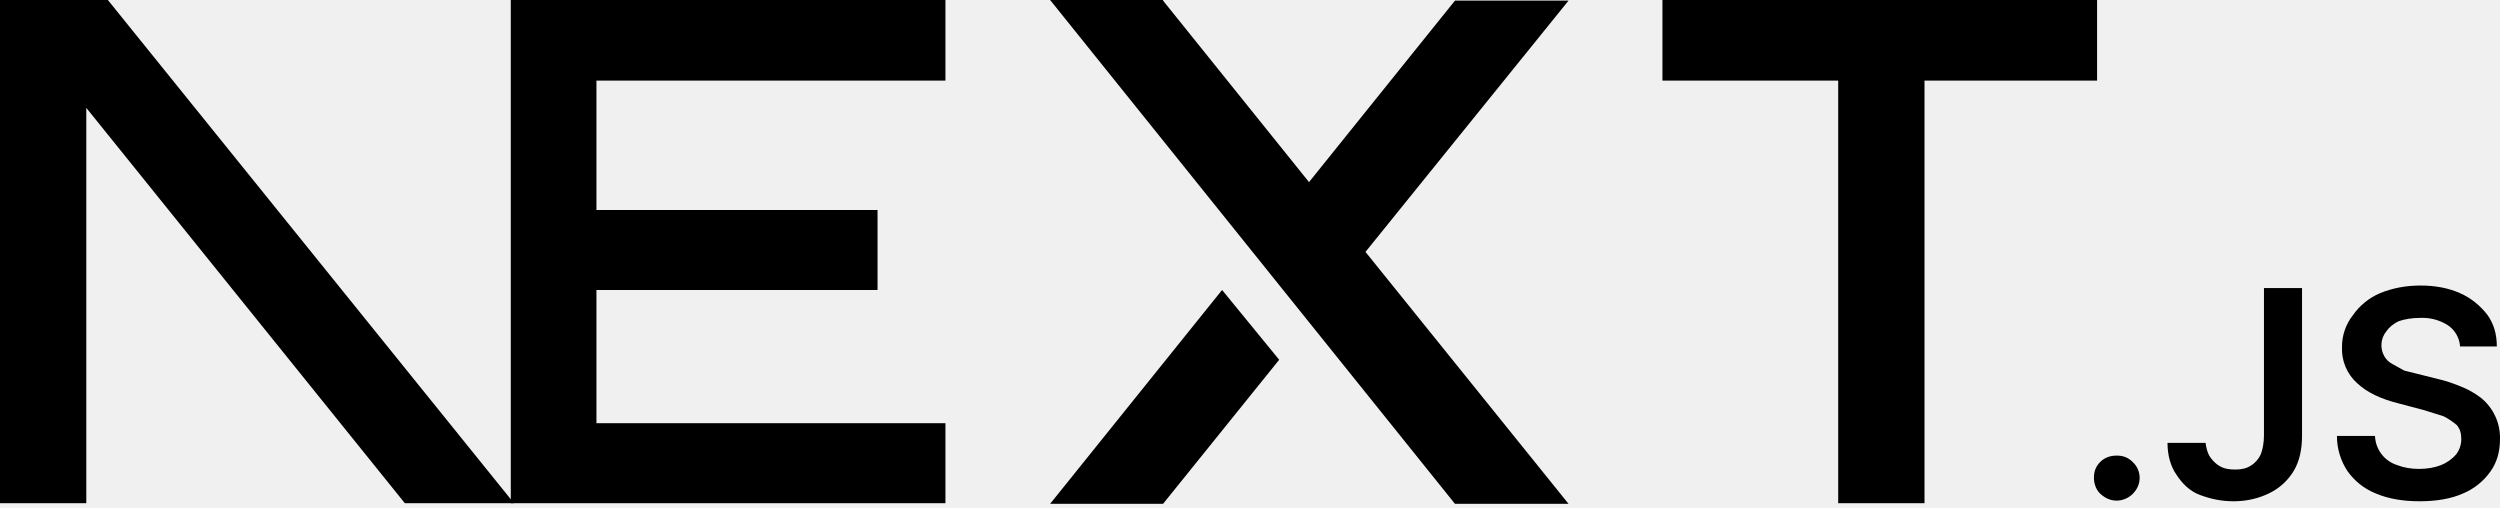
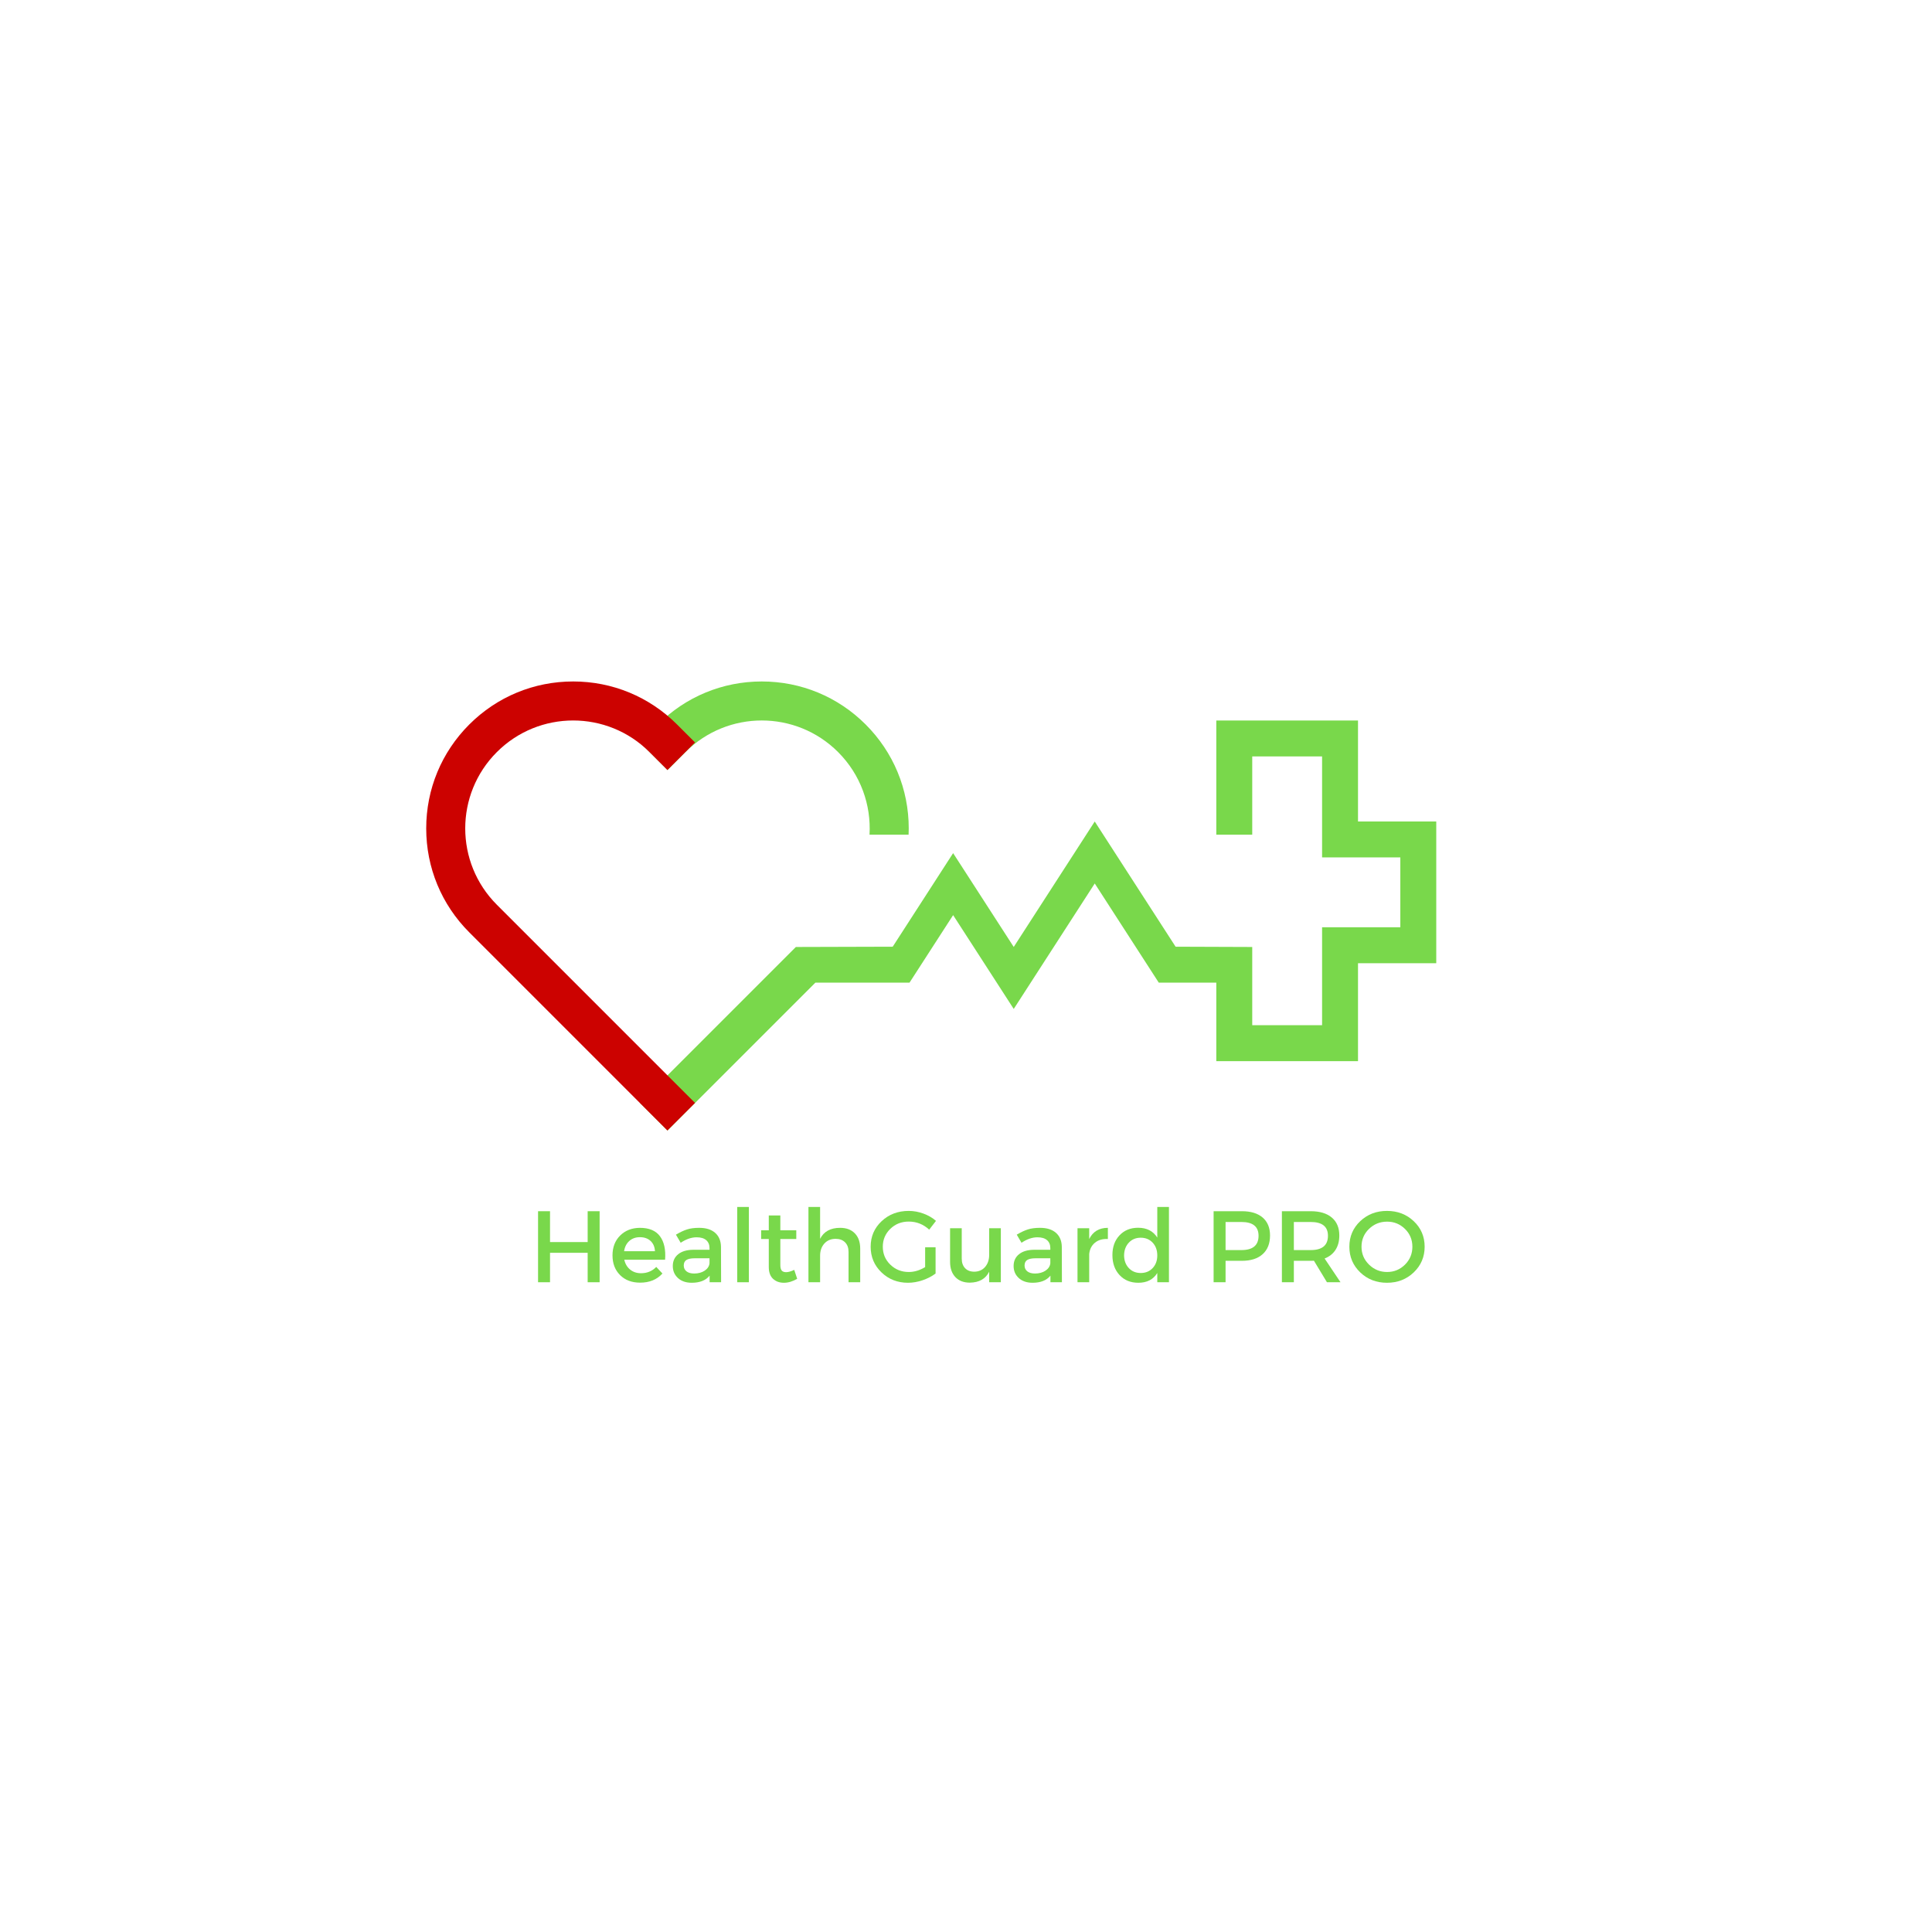
- <svg xmlns="http://www.w3.org/2000/svg" fill="none" viewBox="0 0 394 80">
-   <path fill="#000" d="M262 0h68.5v12.7h-27.2v66.6h-13.6V12.7H262V0ZM149 0v12.7H94v20.4h44.3v12.6H94v21h55v12.6H80.5V0h68.7zm34.3 0h-17.8l63.8 79.4h17.9l-32-39.7 32-39.6h-17.9l-23 28.6-23-28.6zm18.3 56.7-9-11-27.1 33.7h17.8l18.3-22.7z" />
-   <path fill="#000" d="M81 79.3 17 0H0v79.3h13.6V17l50.2 62.3H81Zm252.6-.4c-1 0-1.8-.4-2.5-1s-1.1-1.6-1.1-2.6.3-1.8 1-2.5 1.6-1 2.6-1 1.8.3 2.5 1a3.4 3.4 0 0 1 .6 4.3 3.7 3.7 0 0 1-3 1.8zm23.2-33.5h6v23.3c0 2.1-.4 4-1.3 5.5a9.1 9.1 0 0 1-3.8 3.5c-1.6.8-3.5 1.3-5.7 1.3-2 0-3.7-.4-5.3-1s-2.8-1.8-3.7-3.2c-.9-1.3-1.4-3-1.4-5h6c.1.8.3 1.6.7 2.2s1 1.2 1.6 1.5c.7.4 1.5.5 2.4.5 1 0 1.8-.2 2.4-.6a4 4 0 0 0 1.6-1.8c.3-.8.5-1.8.5-3V45.5zm30.9 9.1a4.4 4.4 0 0 0-2-3.3 7.5 7.5 0 0 0-4.3-1.1c-1.3 0-2.4.2-3.3.5-.9.4-1.6 1-2 1.6a3.5 3.5 0 0 0-.3 4c.3.5.7.9 1.3 1.2l1.8 1 2 .5 3.2.8c1.3.3 2.5.7 3.7 1.2a13 13 0 0 1 3.2 1.8 8.1 8.1 0 0 1 3 6.5c0 2-.5 3.7-1.5 5.1a10 10 0 0 1-4.4 3.5c-1.8.8-4.1 1.2-6.8 1.2-2.6 0-4.9-.4-6.8-1.2-2-.8-3.4-2-4.5-3.5a10 10 0 0 1-1.7-5.6h6a5 5 0 0 0 3.5 4.6c1 .4 2.2.6 3.4.6 1.3 0 2.5-.2 3.5-.6 1-.4 1.8-1 2.4-1.7a4 4 0 0 0 .8-2.4c0-.9-.2-1.6-.7-2.2a11 11 0 0 0-2.1-1.4l-3.2-1-3.8-1c-2.8-.7-5-1.7-6.6-3.2a7.2 7.2 0 0 1-2.4-5.7 8 8 0 0 1 1.7-5 10 10 0 0 1 4.3-3.5c2-.8 4-1.2 6.4-1.2 2.3 0 4.4.4 6.2 1.2 1.8.8 3.2 2 4.3 3.4 1 1.4 1.5 3 1.5 5h-5.8z" />
+ <svg xmlns="http://www.w3.org/2000/svg" width="1080" zoomAndPan="magnify" viewBox="0 0 810 810" height="1080" preserveAspectRatio="xMidYMid meet" version="1.0">
+   <defs>
+     <g />
+     <clipPath id="c3e2b8f63d">
+       <path d="M 268 285.621 L 381 285.621 L 381 350 L 268 350 Z M 268 285.621 " clip-rule="nonzero" />
+     </clipPath>
+     <clipPath id="9a5ee9bd20">
+       <path d="M 268 302 L 602.453 302 L 602.453 473.871 L 268 473.871 Z M 268 302 " clip-rule="nonzero" />
+     </clipPath>
+     <clipPath id="f142b891a6">
+       <path d="M 178.703 285.621 L 292 285.621 L 292 473.871 L 178.703 473.871 Z M 178.703 285.621 " clip-rule="nonzero" />
+     </clipPath>
+   </defs>
+   <rect x="-81" width="972" fill="#ffffff" y="-81" height="972" fill-opacity="1" />
+   <rect x="-81" width="972" fill="#ffffff" y="-81" height="972" fill-opacity="1" />
+   <g clip-path="url(#c3e2b8f63d)">
+     <path fill="#79d84b" d="M 287.383 315.316 C 305.055 297.645 333.707 297.645 351.379 315.316 L 351.379 315.32 C 360.883 324.82 365.266 337.5 364.551 349.938 L 380.93 349.938 C 380.965 349.066 380.992 348.195 380.992 347.316 C 380.992 330.859 374.582 315.391 362.945 303.754 C 351.309 292.117 335.836 285.707 319.379 285.707 C 302.922 285.707 287.449 292.117 275.812 303.754 L 268.293 311.273 L 279.859 322.84 L 287.383 315.316 " fill-opacity="1" fill-rule="nonzero" />
+   </g>
+   <g clip-path="url(#9a5ee9bd20)">
+     <path fill="#79d84b" d="M 569.352 344.418 L 569.352 302.074 L 509.941 302.074 L 509.941 349.938 L 525.004 349.938 L 525.004 317.137 L 554.289 317.137 L 554.289 359.477 L 587.094 359.477 L 587.094 388.766 L 554.289 388.766 L 554.289 429.828 L 525.004 429.828 L 525.004 397.027 L 492.875 396.91 L 458.977 344.418 L 425.012 397.016 L 399.602 357.68 L 374.27 396.91 L 333.668 397.027 L 268.293 462.406 L 279.859 473.973 L 341.859 411.973 L 381.324 411.973 L 399.602 383.668 L 425.012 423.004 L 458.977 370.402 L 485.816 411.973 L 509.941 411.973 L 509.941 444.891 L 569.352 444.891 L 569.352 403.824 L 602.156 403.824 L 602.156 344.418 L 569.352 344.418 " fill-opacity="1" fill-rule="nonzero" />
+   </g>
+   <g clip-path="url(#f142b891a6)">
+     <path fill="#cc0200" d="M 196.738 303.754 C 208.375 292.117 223.848 285.707 240.305 285.707 C 256.762 285.707 272.234 292.117 283.871 303.754 L 291.391 311.273 L 279.824 322.84 L 272.305 315.32 C 254.629 297.645 225.977 297.645 208.305 315.32 C 190.633 332.992 190.633 361.645 208.305 379.316 L 291.391 462.406 L 279.824 473.973 L 196.738 390.883 C 185.102 379.246 178.691 363.773 178.691 347.316 C 178.691 330.859 185.102 315.391 196.738 303.754 " fill-opacity="1" fill-rule="nonzero" />
+   </g>
+   <g fill="#ffffff" fill-opacity="1">
+     <g transform="translate(579.3729, 160.0526)">
+       <g>
+         <path d="M 12.266 -21.016 C 12.859 -21.016 13.375 -20.75 13.812 -20.219 C 14.25 -19.688 14.613 -18.973 14.906 -18.078 C 15.195 -17.191 15.414 -16.156 15.562 -14.969 C 15.707 -13.781 15.781 -12.523 15.781 -11.203 C 15.781 -10.066 15.703 -8.957 15.547 -7.875 C 15.391 -6.801 15.148 -5.789 14.828 -4.844 C 15.109 -4.176 15.547 -3.566 16.141 -3.016 C 16.742 -2.461 17.484 -2.188 18.359 -2.188 C 19.191 -2.188 19.879 -2.438 20.422 -2.938 C 20.973 -3.438 21.422 -4.102 21.766 -4.938 C 22.117 -5.77 22.363 -6.723 22.5 -7.797 C 22.645 -8.867 22.719 -9.984 22.719 -11.141 C 22.719 -12.117 22.664 -13.062 22.562 -13.969 C 22.457 -14.883 22.301 -15.738 22.094 -16.531 C 21.895 -17.32 21.66 -18.031 21.391 -18.656 C 21.117 -19.289 20.801 -19.801 20.438 -20.188 C 20.594 -20.438 20.801 -20.633 21.062 -20.781 C 21.332 -20.938 21.629 -21.016 21.953 -21.016 C 22.547 -21.016 23.062 -20.75 23.5 -20.219 C 23.938 -19.688 24.301 -18.973 24.594 -18.078 C 24.883 -17.191 25.098 -16.156 25.234 -14.969 C 25.379 -13.781 25.453 -12.523 25.453 -11.203 C 25.453 -9.785 25.344 -8.391 25.125 -7.016 C 24.914 -5.648 24.551 -4.422 24.031 -3.328 C 23.52 -2.242 22.82 -1.367 21.938 -0.703 C 21.051 -0.035 19.941 0.297 18.609 0.297 C 18.016 0.297 17.469 0.211 16.969 0.047 C 16.477 -0.109 16.035 -0.328 15.641 -0.609 C 15.242 -0.891 14.891 -1.219 14.578 -1.594 C 14.273 -1.969 14.023 -2.359 13.828 -2.766 C 13.234 -1.816 12.477 -1.066 11.562 -0.516 C 10.656 0.023 9.562 0.297 8.281 0.297 C 6.27 0.297 4.773 -0.348 3.797 -1.641 C 2.828 -2.941 2.344 -4.82 2.344 -7.281 L 2.344 -17.484 C 2.344 -17.93 2.242 -18.242 2.047 -18.422 C 1.859 -18.609 1.539 -18.703 1.094 -18.703 L 0.766 -18.703 C 0.617 -18.984 0.547 -19.266 0.547 -19.547 C 0.547 -19.992 0.723 -20.348 1.078 -20.609 C 1.43 -20.879 1.906 -21.016 2.5 -21.016 C 3.445 -21.016 4.113 -20.68 4.5 -20.016 C 4.883 -19.359 5.078 -18.492 5.078 -17.422 L 5.078 -7.406 C 5.078 -5.758 5.352 -4.477 5.906 -3.562 C 6.457 -2.645 7.27 -2.188 8.344 -2.188 C 9.176 -2.188 9.891 -2.438 10.484 -2.938 C 11.086 -3.438 11.578 -4.102 11.953 -4.938 C 12.328 -5.77 12.598 -6.727 12.766 -7.812 C 12.941 -8.895 13.031 -10.023 13.031 -11.203 C 13.031 -12.18 12.984 -13.117 12.891 -14.016 C 12.805 -14.922 12.664 -15.766 12.469 -16.547 C 12.281 -17.328 12.039 -18.023 11.75 -18.641 C 11.469 -19.266 11.133 -19.781 10.75 -20.188 C 10.914 -20.438 11.129 -20.633 11.391 -20.781 C 11.648 -20.938 11.941 -21.016 12.266 -21.016 Z M 12.266 -21.016 " />
+       </g>
+     </g>
+   </g>
+   <g fill="#ffffff" fill-opacity="1">
+     <g transform="translate(606.6014, 160.0526)">
+       <g>
+         <path d="M 1.125 -7.609 C 1.125 -8.703 1.289 -9.734 1.625 -10.703 C 1.957 -11.672 2.441 -12.508 3.078 -13.219 C 3.723 -13.926 4.508 -14.488 5.438 -14.906 C 6.363 -15.32 7.414 -15.531 8.594 -15.531 C 9.75 -15.531 10.785 -15.32 11.703 -14.906 C 12.629 -14.488 13.41 -13.926 14.047 -13.219 C 14.691 -12.508 15.188 -11.672 15.531 -10.703 C 15.875 -9.734 16.047 -8.703 16.047 -7.609 C 16.047 -6.516 15.875 -5.484 15.531 -4.516 C 15.188 -3.555 14.691 -2.719 14.047 -2 C 13.41 -1.289 12.629 -0.727 11.703 -0.312 C 10.785 0.094 9.75 0.297 8.594 0.297 C 7.414 0.297 6.363 0.094 5.438 -0.312 C 4.508 -0.727 3.723 -1.289 3.078 -2 C 2.441 -2.719 1.957 -3.555 1.625 -4.516 C 1.289 -5.484 1.125 -6.516 1.125 -7.609 Z M 3.875 -7.609 C 3.875 -6.859 3.977 -6.148 4.188 -5.484 C 4.395 -4.828 4.703 -4.254 5.109 -3.766 C 5.516 -3.285 6.008 -2.898 6.594 -2.609 C 7.176 -2.328 7.844 -2.188 8.594 -2.188 C 9.344 -2.188 10.004 -2.328 10.578 -2.609 C 11.16 -2.898 11.656 -3.285 12.062 -3.766 C 12.469 -4.254 12.773 -4.828 12.984 -5.484 C 13.203 -6.148 13.312 -6.859 13.312 -7.609 C 13.312 -8.359 13.203 -9.062 12.984 -9.719 C 12.773 -10.383 12.469 -10.961 12.062 -11.453 C 11.656 -11.941 11.16 -12.328 10.578 -12.609 C 10.004 -12.891 9.344 -13.031 8.594 -13.031 C 7.844 -13.031 7.176 -12.891 6.594 -12.609 C 6.008 -12.328 5.516 -11.941 5.109 -11.453 C 4.703 -10.961 4.395 -10.383 4.188 -9.719 C 3.977 -9.062 3.875 -8.359 3.875 -7.609 Z M 3.875 -7.609 " />
+       </g>
+     </g>
+   </g>
+   <g fill="#ffffff" fill-opacity="1">
+     <g transform="translate(623.7792, 160.0526)">
+       <g>
+         <path d="M 4.938 -1.703 C 4.938 -0.992 4.816 -0.484 4.578 -0.172 C 4.348 0.141 3.969 0.297 3.438 0.297 C 2.988 0.297 2.57 0.156 2.188 -0.125 L 2.188 -12 C 2.188 -12.445 2.086 -12.758 1.891 -12.938 C 1.703 -13.125 1.383 -13.219 0.938 -13.219 L 0.609 -13.219 C 0.461 -13.5 0.391 -13.781 0.391 -14.062 C 0.391 -14.508 0.566 -14.863 0.922 -15.125 C 1.285 -15.395 1.758 -15.531 2.344 -15.531 C 3.301 -15.531 3.973 -15.195 4.359 -14.531 C 4.742 -13.875 4.938 -13.008 4.938 -11.938 L 4.938 -11.578 C 5.258 -12.797 5.754 -13.758 6.422 -14.469 C 7.098 -15.176 7.953 -15.531 8.984 -15.531 C 9.836 -15.531 10.516 -15.258 11.016 -14.719 C 11.523 -14.188 11.781 -13.484 11.781 -12.609 C 11.781 -11.992 11.641 -11.52 11.359 -11.188 C 11.078 -10.852 10.68 -10.688 10.172 -10.688 C 9.805 -10.688 9.41 -10.781 8.984 -10.969 C 8.984 -11.57 8.891 -12.066 8.703 -12.453 C 8.523 -12.836 8.234 -13.031 7.828 -13.031 C 7.441 -13.031 7.078 -12.879 6.734 -12.578 C 6.391 -12.273 6.082 -11.816 5.812 -11.203 C 5.551 -10.598 5.336 -9.828 5.172 -8.891 C 5.016 -7.953 4.938 -6.859 4.938 -5.609 Z M 4.938 -1.703 " />
+       </g>
+     </g>
+   </g>
+   <g fill="#ffffff" fill-opacity="1">
+     <g transform="translate(636.2361, 160.0526)">
+       <g>
+         <path d="M 2.047 -18.391 C 2.047 -18.836 1.945 -19.148 1.75 -19.328 C 1.562 -19.516 1.242 -19.609 0.797 -19.609 L 0.453 -19.609 C 0.316 -19.891 0.25 -20.176 0.25 -20.469 C 0.25 -20.914 0.426 -21.27 0.781 -21.531 C 1.133 -21.789 1.602 -21.922 2.188 -21.922 C 3.145 -21.922 3.816 -21.594 4.203 -20.938 C 4.586 -20.281 4.781 -19.41 4.781 -18.328 L 4.781 -3.234 C 4.781 -2.785 4.879 -2.469 5.078 -2.281 C 5.285 -2.102 5.645 -2.016 6.156 -2.016 L 6.672 -2.016 C 6.805 -1.723 6.875 -1.438 6.875 -1.156 C 6.875 -0.707 6.676 -0.352 6.281 -0.094 C 5.883 0.164 5.395 0.297 4.812 0.297 C 3.832 0.297 3.125 -0.031 2.688 -0.688 C 2.258 -1.344 2.047 -2.207 2.047 -3.281 Z M 2.047 -18.391 " />
+       </g>
+     </g>
+   </g>
+   <g fill="#ffffff" fill-opacity="1">
+     <g transform="translate(643.5153, 160.0526)">
+       <g>
+         <path d="M 1.125 -7.609 C 1.125 -8.848 1.285 -9.957 1.609 -10.938 C 1.93 -11.926 2.379 -12.758 2.953 -13.438 C 3.523 -14.125 4.195 -14.645 4.969 -15 C 5.738 -15.352 6.57 -15.531 7.469 -15.531 C 8.195 -15.531 8.906 -15.379 9.594 -15.078 C 10.281 -14.773 10.891 -14.328 11.422 -13.734 L 11.422 -18.391 C 11.422 -18.836 11.32 -19.148 11.125 -19.328 C 10.938 -19.516 10.617 -19.609 10.172 -19.609 L 9.844 -19.609 C 9.695 -19.891 9.625 -20.176 9.625 -20.469 C 9.625 -20.914 9.801 -21.27 10.156 -21.531 C 10.508 -21.789 10.984 -21.922 11.578 -21.922 C 12.523 -21.922 13.191 -21.594 13.578 -20.938 C 13.961 -20.281 14.156 -19.41 14.156 -18.328 L 14.156 -3.234 C 14.156 -2.785 14.25 -2.469 14.438 -2.281 C 14.633 -2.102 14.957 -2.016 15.406 -2.016 L 15.75 -2.016 C 15.883 -1.723 15.953 -1.438 15.953 -1.156 C 15.953 -0.707 15.773 -0.352 15.422 -0.094 C 15.066 0.164 14.598 0.297 14.016 0.297 C 13.234 0.297 12.641 0.094 12.234 -0.312 C 11.836 -0.727 11.586 -1.305 11.484 -2.047 C 11.234 -1.578 10.926 -1.188 10.562 -0.875 C 10.195 -0.57 9.805 -0.332 9.391 -0.156 C 8.973 0.008 8.566 0.125 8.172 0.188 C 7.773 0.258 7.426 0.297 7.125 0.297 C 6.227 0.297 5.414 0.113 4.688 -0.25 C 3.957 -0.613 3.328 -1.133 2.797 -1.812 C 2.273 -2.488 1.863 -3.312 1.562 -4.281 C 1.27 -5.258 1.125 -6.367 1.125 -7.609 Z M 7.766 -2.188 C 8.066 -2.188 8.426 -2.238 8.844 -2.344 C 9.258 -2.445 9.656 -2.633 10.031 -2.906 C 10.406 -3.176 10.727 -3.562 11 -4.062 C 11.281 -4.562 11.422 -5.219 11.422 -6.031 L 11.422 -10.906 C 11.211 -11.27 10.957 -11.586 10.656 -11.859 C 10.352 -12.129 10.039 -12.352 9.719 -12.531 C 9.395 -12.707 9.062 -12.832 8.719 -12.906 C 8.383 -12.988 8.066 -13.031 7.766 -13.031 C 6.586 -13.031 5.645 -12.57 4.938 -11.656 C 4.227 -10.75 3.875 -9.398 3.875 -7.609 C 3.875 -5.828 4.227 -4.477 4.938 -3.562 C 5.645 -2.645 6.586 -2.188 7.766 -2.188 Z M 7.766 -2.188 " />
+       </g>
+     </g>
+   </g>
+   <g fill="#ffffff" fill-opacity="1">
+     <g transform="translate(659.8708, 160.0526)">
+       <g />
+     </g>
+   </g>
+   <g fill="#ffffff" fill-opacity="1">
+     <g transform="translate(669.3124, 160.0526)">
+       <g>
+         <path d="M 17.578 -3.234 C 17.578 -2.785 17.672 -2.469 17.859 -2.281 C 18.055 -2.102 18.375 -2.016 18.812 -2.016 L 19.156 -2.016 C 19.301 -1.723 19.375 -1.438 19.375 -1.156 C 19.375 -0.707 19.191 -0.352 18.828 -0.094 C 18.473 0.164 18.004 0.297 17.422 0.297 C 16.461 0.297 15.789 -0.035 15.406 -0.703 C 15.02 -1.367 14.828 -2.227 14.828 -3.281 L 14.828 -8.25 L 5.078 -8.25 L 5.078 -1.219 C 5.078 -0.688 4.941 -0.301 4.672 -0.062 C 4.398 0.176 4.039 0.297 3.594 0.297 C 3.145 0.297 2.727 0.156 2.344 -0.125 L 2.344 -17.484 C 2.344 -17.93 2.242 -18.242 2.047 -18.422 C 1.859 -18.609 1.539 -18.703 1.094 -18.703 L 0.766 -18.703 C 0.617 -18.984 0.547 -19.266 0.547 -19.547 C 0.547 -19.992 0.723 -20.348 1.078 -20.609 C 1.43 -20.879 1.906 -21.016 2.5 -21.016 C 3.445 -21.016 4.113 -20.68 4.5 -20.016 C 4.883 -19.359 5.078 -18.492 5.078 -17.422 L 5.078 -10.75 L 14.828 -10.75 L 14.828 -19.484 C 14.828 -20.016 14.961 -20.398 15.234 -20.641 C 15.516 -20.891 15.867 -21.016 16.297 -21.016 C 16.742 -21.016 17.172 -20.875 17.578 -20.594 Z M 17.578 -3.234 " />
+       </g>
+     </g>
+   </g>
+   <g fill="#ffffff" fill-opacity="1">
+     <g transform="translate(689.2313, 160.0526)">
+       <g>
+         <path d="M 3.922 -7.031 C 3.984 -6.363 4.125 -5.734 4.344 -5.141 C 4.57 -4.555 4.883 -4.047 5.281 -3.609 C 5.676 -3.172 6.148 -2.82 6.703 -2.562 C 7.266 -2.312 7.906 -2.188 8.625 -2.188 C 9.57 -2.188 10.438 -2.367 11.219 -2.734 C 12 -3.098 12.633 -3.598 13.125 -4.234 C 13.852 -3.992 14.219 -3.492 14.219 -2.734 C 14.219 -2.297 14.047 -1.883 13.703 -1.5 C 13.359 -1.125 12.91 -0.801 12.359 -0.531 C 11.816 -0.258 11.195 -0.055 10.5 0.078 C 9.812 0.223 9.133 0.297 8.469 0.297 C 7.375 0.297 6.375 0.125 5.469 -0.219 C 4.562 -0.562 3.785 -1.066 3.141 -1.734 C 2.504 -2.398 2.008 -3.223 1.656 -4.203 C 1.301 -5.191 1.125 -6.328 1.125 -7.609 C 1.125 -8.953 1.32 -10.113 1.719 -11.094 C 2.113 -12.082 2.633 -12.906 3.281 -13.562 C 3.938 -14.227 4.695 -14.723 5.562 -15.047 C 6.426 -15.367 7.32 -15.531 8.25 -15.531 C 9.227 -15.531 10.102 -15.363 10.875 -15.031 C 11.645 -14.695 12.297 -14.234 12.828 -13.641 C 13.367 -13.055 13.785 -12.359 14.078 -11.547 C 14.379 -10.734 14.531 -9.848 14.531 -8.891 C 14.531 -7.648 13.953 -7.031 12.797 -7.031 Z M 8.219 -13.031 C 7.164 -13.031 6.254 -12.703 5.484 -12.047 C 4.711 -11.398 4.211 -10.41 3.984 -9.078 L 11.75 -9.078 C 11.688 -10.336 11.352 -11.312 10.75 -12 C 10.156 -12.688 9.312 -13.031 8.219 -13.031 Z M 8.219 -13.031 " />
+       </g>
+     </g>
+   </g>
+   <g fill="#ffffff" fill-opacity="1">
+     <g transform="translate(704.8862, 160.0526)">
+       <g>
+         <path d="M 10.422 -9.625 C 10.422 -10.844 10.129 -11.711 9.547 -12.234 C 8.961 -12.766 8.145 -13.031 7.094 -13.031 C 6.195 -13.031 5.535 -12.801 5.109 -12.344 C 4.691 -11.883 4.484 -11.258 4.484 -10.469 C 3.973 -10.27 3.547 -10.172 3.203 -10.172 C 2.773 -10.172 2.422 -10.32 2.141 -10.625 C 1.867 -10.926 1.734 -11.395 1.734 -12.031 C 1.734 -12.613 1.883 -13.129 2.188 -13.578 C 2.5 -14.023 2.898 -14.391 3.391 -14.672 C 3.891 -14.961 4.469 -15.176 5.125 -15.312 C 5.789 -15.457 6.477 -15.531 7.188 -15.531 C 8.062 -15.531 8.863 -15.422 9.594 -15.203 C 10.32 -14.992 10.945 -14.656 11.469 -14.188 C 12 -13.719 12.41 -13.125 12.703 -12.406 C 13.004 -11.688 13.156 -10.82 13.156 -9.812 L 13.156 -3.234 C 13.156 -2.785 13.25 -2.469 13.438 -2.281 C 13.633 -2.102 13.957 -2.016 14.406 -2.016 L 14.734 -2.016 C 14.879 -1.723 14.953 -1.438 14.953 -1.156 C 14.953 -0.707 14.773 -0.352 14.422 -0.094 C 14.066 0.164 13.594 0.297 13 0.297 C 12.25 0.297 11.68 0.098 11.297 -0.297 C 10.91 -0.691 10.656 -1.234 10.531 -1.922 C 10.082 -1.148 9.469 -0.586 8.688 -0.234 C 7.906 0.117 7.031 0.297 6.062 0.297 C 5.426 0.297 4.812 0.207 4.219 0.031 C 3.633 -0.133 3.113 -0.395 2.656 -0.75 C 2.207 -1.102 1.836 -1.555 1.547 -2.109 C 1.266 -2.672 1.125 -3.348 1.125 -4.141 C 1.125 -4.973 1.289 -5.676 1.625 -6.25 C 1.957 -6.832 2.406 -7.305 2.969 -7.672 C 3.531 -8.035 4.164 -8.297 4.875 -8.453 C 5.582 -8.617 6.312 -8.703 7.062 -8.703 C 7.676 -8.703 8.266 -8.648 8.828 -8.547 C 9.398 -8.453 9.93 -8.32 10.422 -8.156 Z M 6.609 -2.188 C 7.078 -2.188 7.535 -2.254 7.984 -2.391 C 8.441 -2.523 8.848 -2.723 9.203 -2.984 C 9.566 -3.242 9.859 -3.582 10.078 -4 C 10.305 -4.414 10.422 -4.91 10.422 -5.484 L 10.422 -6.156 C 10.047 -6.27 9.562 -6.383 8.969 -6.5 C 8.383 -6.613 7.781 -6.672 7.156 -6.672 C 6.727 -6.672 6.316 -6.633 5.922 -6.562 C 5.523 -6.488 5.176 -6.363 4.875 -6.188 C 4.57 -6.02 4.328 -5.789 4.141 -5.5 C 3.961 -5.207 3.875 -4.848 3.875 -4.422 C 3.875 -3.629 4.129 -3.055 4.641 -2.703 C 5.16 -2.359 5.816 -2.188 6.609 -2.188 Z M 6.609 -2.188 " />
+       </g>
+     </g>
+   </g>
+   <g fill="#ffffff" fill-opacity="1">
+     <g transform="translate(720.2366, 160.0526)">
+       <g>
+         <path d="M 1.891 -17.781 C 1.891 -18.488 2.004 -19 2.234 -19.312 C 2.473 -19.633 2.852 -19.797 3.375 -19.797 C 3.82 -19.797 4.238 -19.656 4.625 -19.375 L 4.625 -15.234 L 9.375 -15.234 C 9.5 -15.066 9.602 -14.879 9.688 -14.672 C 9.77 -14.473 9.812 -14.258 9.812 -14.031 C 9.812 -13.645 9.695 -13.332 9.469 -13.094 C 9.25 -12.852 8.863 -12.734 8.312 -12.734 L 4.625 -12.734 L 4.625 -4.719 C 4.625 -3.906 4.801 -3.281 5.156 -2.844 C 5.508 -2.406 6.004 -2.188 6.641 -2.188 C 7.535 -2.188 8.328 -2.594 9.016 -3.406 C 9.359 -3.27 9.625 -3.094 9.812 -2.875 C 10.008 -2.664 10.109 -2.379 10.109 -2.016 C 10.109 -1.609 9.992 -1.254 9.766 -0.953 C 9.547 -0.66 9.254 -0.422 8.891 -0.234 C 8.523 -0.055 8.117 0.07 7.672 0.156 C 7.223 0.25 6.773 0.297 6.328 0.297 C 5.703 0.297 5.113 0.203 4.562 0.016 C 4.02 -0.16 3.551 -0.441 3.156 -0.828 C 2.758 -1.211 2.445 -1.719 2.219 -2.344 C 2 -2.969 1.891 -3.719 1.891 -4.594 Z M 1.891 -17.781 " />
+       </g>
+     </g>
+   </g>
+   <g fill="#ffffff" fill-opacity="1">
+     <g transform="translate(731.0184, 160.0526)">
+       <g>
+         <path d="M 2.047 -18.391 C 2.047 -18.836 1.945 -19.148 1.75 -19.328 C 1.562 -19.516 1.242 -19.609 0.797 -19.609 L 0.453 -19.609 C 0.316 -19.891 0.25 -20.176 0.25 -20.469 C 0.25 -20.914 0.426 -21.27 0.781 -21.531 C 1.133 -21.789 1.602 -21.922 2.188 -21.922 C 3.145 -21.922 3.816 -21.594 4.203 -20.938 C 4.586 -20.281 4.781 -19.41 4.781 -18.328 L 4.781 -3.234 C 4.781 -2.785 4.879 -2.469 5.078 -2.281 C 5.285 -2.102 5.645 -2.016 6.156 -2.016 L 6.672 -2.016 C 6.805 -1.723 6.875 -1.438 6.875 -1.156 C 6.875 -0.707 6.676 -0.352 6.281 -0.094 C 5.883 0.164 5.395 0.297 4.812 0.297 C 3.832 0.297 3.125 -0.031 2.688 -0.688 C 2.258 -1.344 2.047 -2.207 2.047 -3.281 Z M 2.047 -18.391 " />
+       </g>
+     </g>
+   </g>
+   <g fill="#ffffff" fill-opacity="1">
+     <g transform="translate(738.2976, 160.0526)">
+       <g>
+         <path d="M 4.781 -1.703 C 4.781 -0.992 4.66 -0.484 4.422 -0.172 C 4.191 0.141 3.812 0.297 3.281 0.297 C 2.844 0.297 2.43 0.156 2.047 -0.125 L 2.047 -18.391 C 2.047 -18.836 1.945 -19.148 1.75 -19.328 C 1.562 -19.516 1.242 -19.609 0.797 -19.609 L 0.453 -19.609 C 0.316 -19.891 0.25 -20.176 0.25 -20.469 C 0.25 -20.914 0.426 -21.27 0.781 -21.531 C 1.133 -21.789 1.602 -21.922 2.188 -21.922 C 3.145 -21.922 3.816 -21.594 4.203 -20.938 C 4.586 -20.281 4.781 -19.41 4.781 -18.328 L 4.781 -13.344 C 5.312 -13.988 5.945 -14.516 6.688 -14.922 C 7.426 -15.328 8.266 -15.531 9.203 -15.531 C 10.66 -15.531 11.859 -15.078 12.797 -14.172 C 13.742 -13.273 14.219 -11.91 14.219 -10.078 L 14.219 -3.234 C 14.219 -2.785 14.312 -2.469 14.5 -2.281 C 14.695 -2.102 15.02 -2.016 15.469 -2.016 L 15.812 -2.016 C 15.945 -1.723 16.016 -1.438 16.016 -1.156 C 16.016 -0.707 15.836 -0.352 15.484 -0.094 C 15.129 0.164 14.656 0.297 14.062 0.297 C 13.113 0.297 12.445 -0.035 12.062 -0.703 C 11.676 -1.367 11.484 -2.227 11.484 -3.281 L 11.484 -9.953 C 11.484 -11.055 11.219 -11.844 10.688 -12.312 C 10.156 -12.789 9.535 -13.031 8.828 -13.031 C 7.922 -13.031 7.125 -12.766 6.438 -12.234 C 5.758 -11.711 5.207 -11.047 4.781 -10.234 Z M 4.781 -1.703 " />
+       </g>
+     </g>
+   </g>
+   <g fill="#79d84b" fill-opacity="1">
+     <g transform="translate(221.6623, 537.5867)">
+       <g>
+         <path d="M 29.734 0 L 24.719 0 L 24.719 -12.344 L 8.938 -12.344 L 8.938 0 L 3.922 0 L 3.922 -29.781 L 8.938 -29.781 L 8.938 -16.844 L 24.719 -16.844 L 24.719 -29.781 L 29.734 -29.781 Z M 29.734 0 " />
+       </g>
+     </g>
+   </g>
+   <g fill="#79d84b" fill-opacity="1">
+     <g transform="translate(255.3107, 537.5867)">
+       <g>
+         <path d="M 12.938 -22.812 C 16.82 -22.812 19.633 -21.641 21.375 -19.297 C 23.125 -16.953 23.844 -13.672 23.531 -9.453 L 6.422 -9.453 C 6.816 -7.691 7.641 -6.305 8.891 -5.297 C 10.141 -4.285 11.656 -3.781 13.438 -3.781 C 16 -3.781 18.129 -4.66 19.828 -6.422 L 22.422 -3.656 C 20.098 -1.102 16.977 0.172 13.062 0.172 C 9.57 0.172 6.77 -0.883 4.656 -3 C 2.539 -5.113 1.484 -7.867 1.484 -11.266 C 1.484 -14.672 2.547 -17.438 4.672 -19.562 C 6.805 -21.695 9.562 -22.781 12.938 -22.812 Z M 6.344 -13.016 L 19.281 -13.016 C 19.188 -14.836 18.57 -16.27 17.438 -17.312 C 16.312 -18.363 14.828 -18.891 12.984 -18.891 C 11.191 -18.891 9.707 -18.363 8.531 -17.312 C 7.352 -16.27 6.625 -14.836 6.344 -13.016 Z M 6.344 -13.016 " />
+       </g>
+     </g>
+   </g>
+   <g fill="#79d84b" fill-opacity="1">
+     <g transform="translate(280.3237, 537.5867)">
+       <g>
+         <path d="M 17.188 0 L 17.188 -2.766 C 15.57 -0.773 13.078 0.219 9.703 0.219 C 7.285 0.219 5.352 -0.441 3.906 -1.766 C 2.469 -3.086 1.75 -4.77 1.75 -6.812 C 1.75 -8.875 2.5 -10.516 4 -11.734 C 5.5 -12.961 7.598 -13.586 10.297 -13.609 L 17.141 -13.609 L 17.141 -14.297 C 17.141 -15.742 16.676 -16.863 15.75 -17.656 C 14.832 -18.445 13.5 -18.844 11.75 -18.844 C 9.562 -18.844 7.332 -18.078 5.062 -16.547 L 3.062 -19.953 C 4.789 -20.973 6.344 -21.703 7.719 -22.141 C 9.094 -22.586 10.789 -22.812 12.812 -22.812 C 15.695 -22.812 17.93 -22.109 19.516 -20.703 C 21.109 -19.297 21.922 -17.344 21.953 -14.844 L 22 0 Z M 10.719 -3.656 C 12.445 -3.656 13.914 -4.055 15.125 -4.859 C 16.332 -5.672 17.004 -6.703 17.141 -7.953 L 17.141 -10.047 L 11.016 -10.047 C 9.398 -10.047 8.219 -9.812 7.469 -9.344 C 6.719 -8.875 6.344 -8.098 6.344 -7.016 C 6.344 -5.992 6.727 -5.176 7.5 -4.562 C 8.281 -3.957 9.352 -3.656 10.719 -3.656 Z M 10.719 -3.656 " />
+       </g>
+     </g>
+   </g>
+   <g fill="#79d84b" fill-opacity="1">
+     <g transform="translate(305.2516, 537.5867)">
+       <g>
+         <path d="M 8.719 0 L 3.828 0 L 3.828 -31.562 L 8.719 -31.562 Z M 8.719 0 " />
+       </g>
+     </g>
+   </g>
+   <g fill="#79d84b" fill-opacity="1">
+     <g transform="translate(317.8007, 537.5867)">
+       <g>
+         <path d="M 15.188 -5.188 L 16.422 -1.453 C 14.547 -0.336 12.688 0.219 10.844 0.219 C 9 0.219 7.484 -0.332 6.297 -1.438 C 5.109 -2.551 4.516 -4.195 4.516 -6.375 L 4.516 -18.125 L 1.312 -18.125 L 1.312 -21.781 L 4.516 -21.781 L 4.516 -28 L 9.359 -28 L 9.359 -21.781 L 16.047 -21.781 L 16.047 -18.125 L 9.359 -18.125 L 9.359 -7.281 C 9.359 -6.145 9.555 -5.348 9.953 -4.891 C 10.348 -4.441 10.957 -4.219 11.781 -4.219 C 12.688 -4.219 13.82 -4.539 15.188 -5.188 Z M 15.188 -5.188 " />
+       </g>
+     </g>
+   </g>
+   <g fill="#79d84b" fill-opacity="1">
+     <g transform="translate(335.1141, 537.5867)">
+       <g>
+         <path d="M 17.109 -22.812 C 19.742 -22.812 21.805 -22.035 23.297 -20.484 C 24.785 -18.941 25.531 -16.805 25.531 -14.078 L 25.531 0 L 20.641 0 L 20.641 -12.719 C 20.641 -14.426 20.156 -15.766 19.188 -16.734 C 18.219 -17.711 16.883 -18.203 15.188 -18.203 C 13.207 -18.18 11.633 -17.508 10.469 -16.188 C 9.301 -14.863 8.719 -13.18 8.719 -11.141 L 8.719 0 L 3.828 0 L 3.828 -31.562 L 8.719 -31.562 L 8.719 -18.203 C 10.281 -21.273 13.078 -22.812 17.109 -22.812 Z M 17.109 -22.812 " />
+       </g>
+     </g>
+   </g>
+   <g fill="#79d84b" fill-opacity="1">
+     <g transform="translate(363.5728, 537.5867)">
+       <g>
+         <path d="M 24.297 -14.641 L 28.672 -14.641 L 28.672 -3.656 C 27.141 -2.5 25.332 -1.562 23.25 -0.844 C 21.164 -0.133 19.117 0.219 17.109 0.219 C 12.711 0.219 9.004 -1.234 5.984 -4.141 C 2.961 -7.055 1.453 -10.641 1.453 -14.891 C 1.453 -19.148 2.984 -22.719 6.047 -25.594 C 9.109 -28.469 12.895 -29.906 17.406 -29.906 C 19.5 -29.906 21.562 -29.531 23.594 -28.781 C 25.625 -28.031 27.375 -27.016 28.844 -25.734 L 26 -22.047 C 23.562 -24.305 20.695 -25.438 17.406 -25.438 C 14.363 -25.438 11.789 -24.414 9.688 -22.375 C 7.594 -20.332 6.547 -17.836 6.547 -14.891 C 6.547 -11.91 7.602 -9.398 9.719 -7.359 C 11.832 -5.316 14.406 -4.297 17.438 -4.297 C 19.738 -4.297 22.023 -4.977 24.297 -6.344 Z M 24.297 -14.641 " />
+       </g>
+     </g>
+   </g>
+   <g fill="#79d84b" fill-opacity="1">
+     <g transform="translate(395.4346, 537.5867)">
+       <g>
+         <path d="M 24.172 -22.641 L 24.172 0 L 19.281 0 L 19.281 -4.422 C 17.801 -1.422 15.102 0.109 11.188 0.172 C 8.602 0.172 6.57 -0.609 5.094 -2.172 C 3.625 -3.734 2.891 -5.859 2.891 -8.547 L 2.891 -22.641 L 7.781 -22.641 L 7.781 -9.906 C 7.781 -8.207 8.25 -6.867 9.188 -5.891 C 10.125 -4.91 11.414 -4.422 13.062 -4.422 C 14.957 -4.453 16.469 -5.125 17.594 -6.438 C 18.719 -7.758 19.281 -9.441 19.281 -11.484 L 19.281 -22.641 Z M 24.172 -22.641 " />
+       </g>
+     </g>
+   </g>
+   <g fill="#79d84b" fill-opacity="1">
+     <g transform="translate(423.2126, 537.5867)">
+       <g>
+         <path d="M 17.188 0 L 17.188 -2.766 C 15.57 -0.773 13.078 0.219 9.703 0.219 C 7.285 0.219 5.352 -0.441 3.906 -1.766 C 2.469 -3.086 1.75 -4.77 1.75 -6.812 C 1.75 -8.875 2.5 -10.516 4 -11.734 C 5.5 -12.961 7.598 -13.586 10.297 -13.609 L 17.141 -13.609 L 17.141 -14.297 C 17.141 -15.742 16.676 -16.863 15.75 -17.656 C 14.832 -18.445 13.5 -18.844 11.75 -18.844 C 9.562 -18.844 7.332 -18.078 5.062 -16.547 L 3.062 -19.953 C 4.789 -20.973 6.344 -21.703 7.719 -22.141 C 9.094 -22.586 10.789 -22.812 12.812 -22.812 C 15.695 -22.812 17.93 -22.109 19.516 -20.703 C 21.109 -19.297 21.922 -17.344 21.953 -14.844 L 22 0 Z M 10.719 -3.656 C 12.445 -3.656 13.914 -4.055 15.125 -4.859 C 16.332 -5.672 17.004 -6.703 17.141 -7.953 L 17.141 -10.047 L 11.016 -10.047 C 9.398 -10.047 8.219 -9.812 7.469 -9.344 C 6.719 -8.875 6.344 -8.098 6.344 -7.016 C 6.344 -5.992 6.727 -5.176 7.5 -4.562 C 8.281 -3.957 9.352 -3.656 10.719 -3.656 Z M 10.719 -3.656 " />
+       </g>
+     </g>
+   </g>
+   <g fill="#79d84b" fill-opacity="1">
+     <g transform="translate(448.1406, 537.5867)">
+       <g>
+         <path d="M 8.516 -22.641 L 8.516 -18.125 C 10.066 -21.25 12.676 -22.812 16.344 -22.812 L 16.344 -18.125 C 14.102 -18.238 12.285 -17.711 10.891 -16.547 C 9.504 -15.391 8.711 -13.816 8.516 -11.828 L 8.516 0 L 3.609 0 L 3.609 -22.641 Z M 8.516 -22.641 " />
+       </g>
+     </g>
+   </g>
+   <g fill="#79d84b" fill-opacity="1">
+     <g transform="translate(464.901, 537.5867)">
+       <g>
+         <path d="M 25.188 -31.562 L 25.188 0 L 20.297 0 L 20.297 -3.875 C 18.617 -1.145 15.969 0.219 12.344 0.219 C 9.102 0.219 6.484 -0.852 4.484 -3 C 2.484 -5.145 1.484 -7.945 1.484 -11.406 C 1.484 -14.812 2.477 -17.566 4.469 -19.672 C 6.457 -21.785 9.051 -22.844 12.25 -22.844 C 15.883 -22.844 18.566 -21.469 20.297 -18.719 L 20.297 -31.562 Z M 8.359 -5.938 C 9.648 -4.562 11.316 -3.875 13.359 -3.875 C 15.398 -3.875 17.066 -4.562 18.359 -5.938 C 19.648 -7.312 20.297 -9.078 20.297 -11.234 C 20.297 -13.422 19.648 -15.207 18.359 -16.594 C 17.066 -17.977 15.398 -18.672 13.359 -18.672 C 11.316 -18.672 9.648 -17.977 8.359 -16.594 C 7.066 -15.207 6.406 -13.422 6.375 -11.234 C 6.406 -9.078 7.066 -7.312 8.359 -5.938 Z M 8.359 -5.938 " />
+       </g>
+     </g>
+   </g>
+   <g fill="#79d84b" fill-opacity="1">
+     <g transform="translate(493.9127, 537.5867)">
+       <g />
+     </g>
+   </g>
+   <g fill="#79d84b" fill-opacity="1">
+     <g transform="translate(504.8878, 537.5867)">
+       <g>
+         <path d="M 3.922 -29.781 L 15.781 -29.781 C 19.531 -29.781 22.43 -28.895 24.484 -27.125 C 26.547 -25.352 27.578 -22.848 27.578 -19.609 C 27.578 -16.234 26.547 -13.617 24.484 -11.766 C 22.43 -9.91 19.531 -8.984 15.781 -8.984 L 8.938 -8.984 L 8.938 0 L 3.922 0 Z M 8.938 -25.266 L 8.938 -13.484 L 15.578 -13.484 C 20.367 -13.484 22.766 -15.484 22.766 -19.484 C 22.766 -23.336 20.367 -25.266 15.578 -25.266 Z M 8.938 -25.266 " />
+       </g>
+     </g>
+   </g>
+   <g fill="#79d84b" fill-opacity="1">
+     <g transform="translate(533.5166, 537.5867)">
+       <g>
+         <path d="M 22.812 0 L 17.359 -9.016 C 17.078 -8.992 16.625 -8.984 16 -8.984 L 8.938 -8.984 L 8.938 0 L 3.922 0 L 3.922 -29.781 L 16 -29.781 C 19.801 -29.781 22.75 -28.895 24.844 -27.125 C 26.945 -25.352 28 -22.848 28 -19.609 C 28 -17.234 27.469 -15.223 26.406 -13.578 C 25.344 -11.93 23.816 -10.723 21.828 -9.953 L 28.5 0 Z M 8.938 -13.484 L 16 -13.484 C 20.82 -13.484 23.234 -15.484 23.234 -19.484 C 23.234 -23.336 20.82 -25.266 16 -25.266 L 8.938 -25.266 Z M 8.938 -13.484 " />
+       </g>
+     </g>
+   </g>
+   <g fill="#79d84b" fill-opacity="1">
+     <g transform="translate(564.2724, 537.5867)">
+       <g>
+         <path d="M 6 -25.594 C 9.031 -28.469 12.77 -29.906 17.219 -29.906 C 21.676 -29.906 25.422 -28.469 28.453 -25.594 C 31.492 -22.719 33.016 -19.148 33.016 -14.891 C 33.016 -10.641 31.492 -7.055 28.453 -4.141 C 25.422 -1.234 21.676 0.219 17.219 0.219 C 12.77 0.219 9.031 -1.234 6 -4.141 C 2.969 -7.055 1.453 -10.641 1.453 -14.891 C 1.453 -19.148 2.969 -22.719 6 -25.594 Z M 17.281 -25.406 C 14.32 -25.406 11.789 -24.391 9.688 -22.359 C 7.594 -20.328 6.547 -17.836 6.547 -14.891 C 6.547 -11.941 7.602 -9.438 9.719 -7.375 C 11.832 -5.32 14.348 -4.297 17.266 -4.297 C 20.191 -4.297 22.691 -5.32 24.766 -7.375 C 26.836 -9.438 27.875 -11.941 27.875 -14.891 C 27.875 -17.836 26.836 -20.328 24.766 -22.359 C 22.691 -24.391 20.195 -25.406 17.281 -25.406 Z M 17.281 -25.406 " />
+       </g>
+     </g>
+   </g>
</svg>
